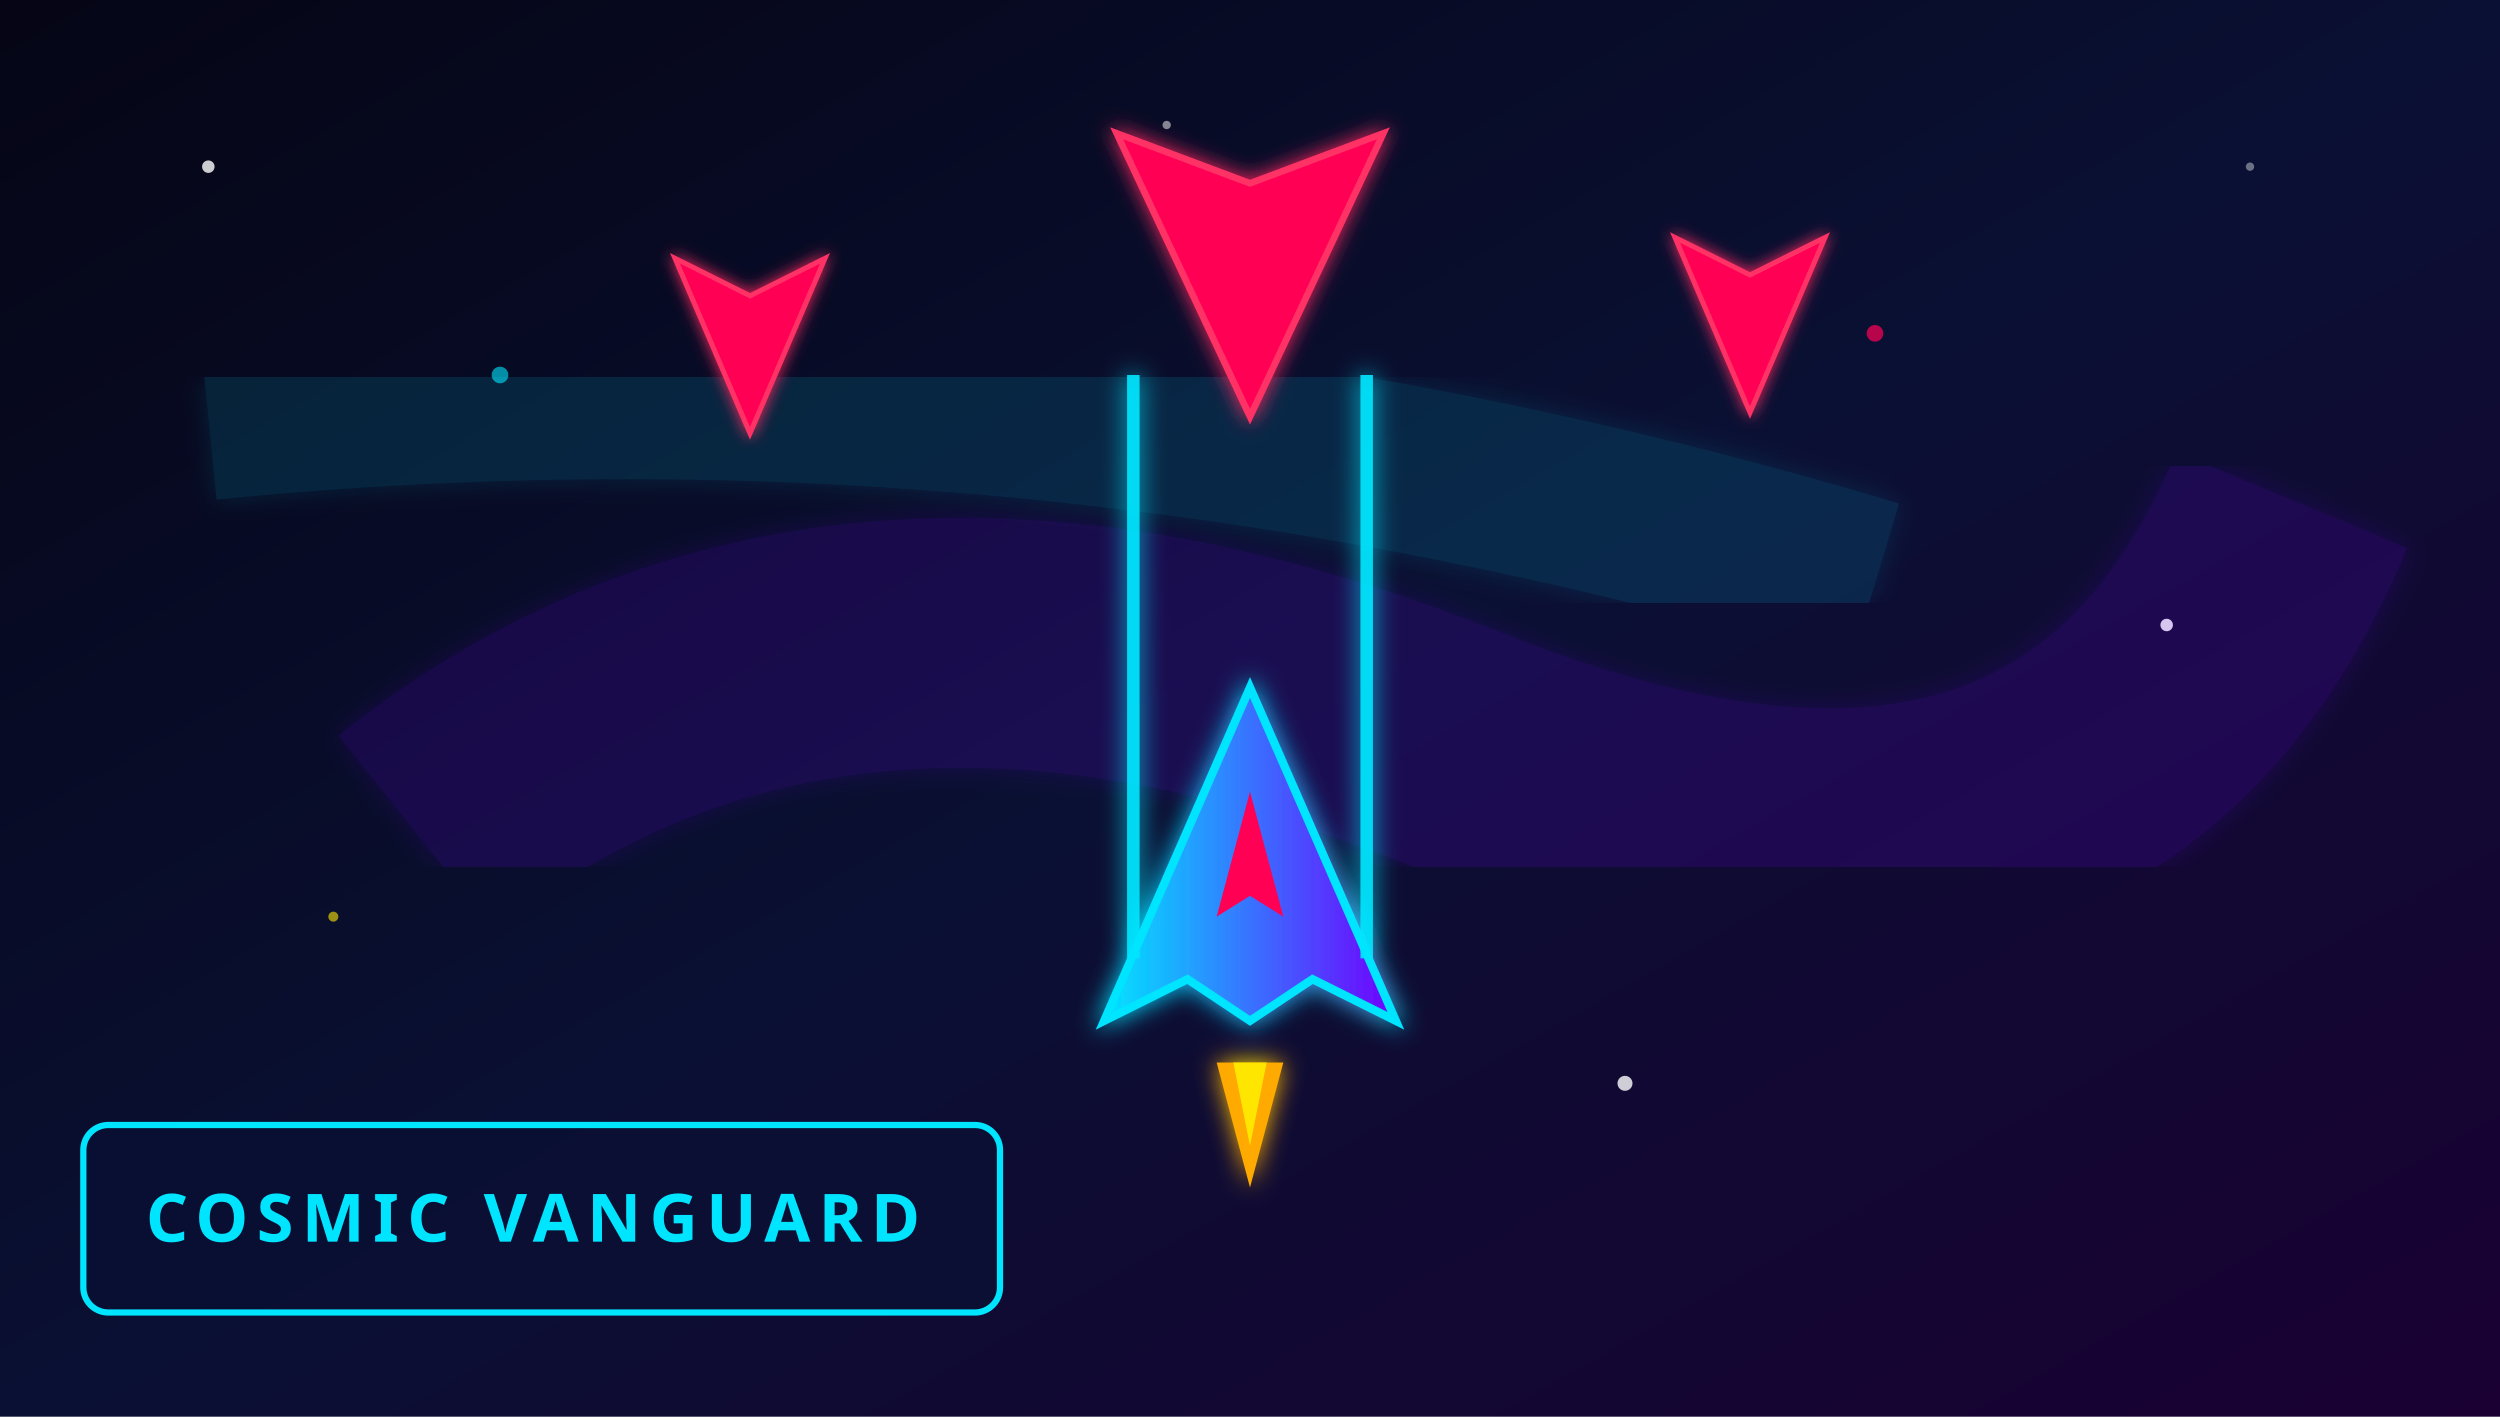
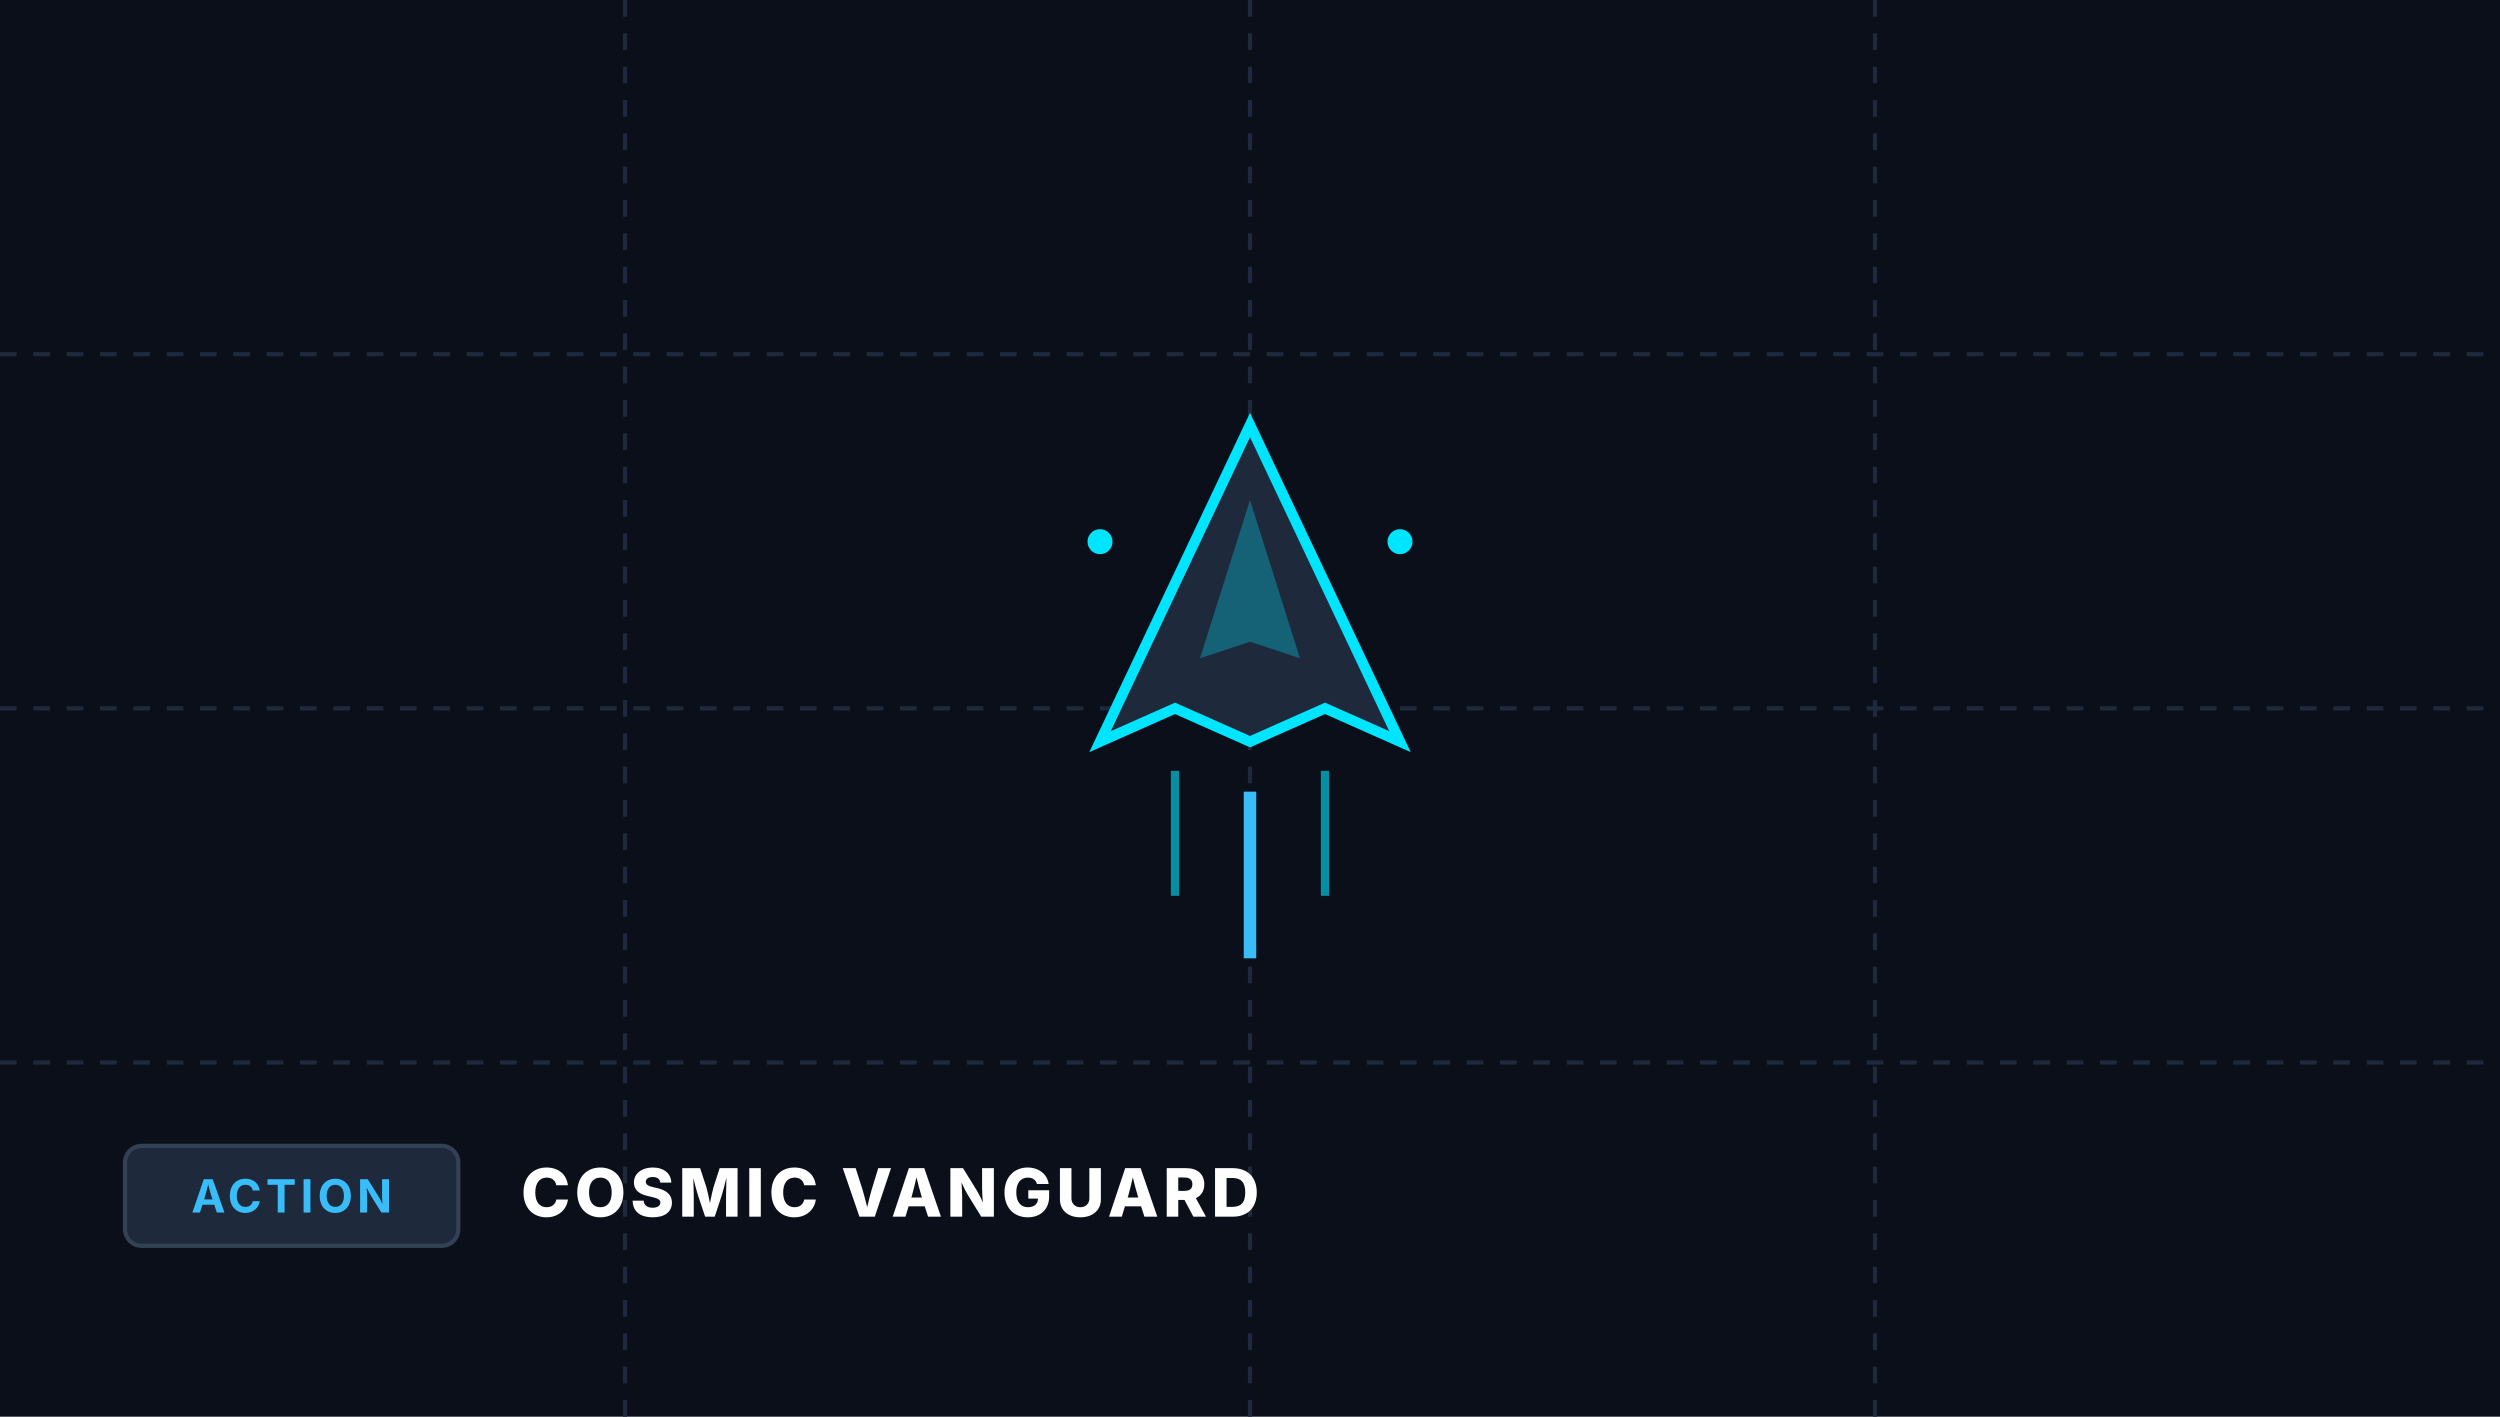
<svg xmlns="http://www.w3.org/2000/svg" viewBox="0 0 600 340" width="100%" height="100%">
-   <defs>
-     <linearGradient id="bgGradCV" x1="0%" y1="0%" x2="100%" y2="100%">
-       <stop offset="0%" stop-color="#050515" />
-       <stop offset="50%" stop-color="#0a1033" />
-       <stop offset="100%" stop-color="#1a0033" />
-     </linearGradient>
-     <linearGradient id="shipGrad" x1="0%" y1="0%" x2="100%" y2="0%">
-       <stop offset="0%" stop-color="#00e5ff" />
-       <stop offset="100%" stop-color="#7000ff" />
-     </linearGradient>
-     <filter id="glow">
-       <feGaussianBlur stdDeviation="3" result="coloredBlur" />
-       <feMerge>
-         <feMergeNode in="coloredBlur" />
-         <feMergeNode in="SourceGraphic" />
-       </feMerge>
-     </filter>
-   </defs>
-   <rect width="600" height="340" fill="url(#bgGradCV)" />
-   <circle cx="50" cy="40" r="1.5" fill="#fff" opacity="0.8" />
-   <circle cx="120" cy="90" r="2" fill="#00e5ff" opacity="0.6" />
-   <circle cx="280" cy="30" r="1" fill="#fff" opacity="0.5" />
-   <circle cx="450" cy="80" r="2" fill="#ff0055" opacity="0.7" />
-   <circle cx="520" cy="150" r="1.5" fill="#fff" opacity="0.9" />
-   <circle cx="80" cy="220" r="1.2" fill="#ffe600" opacity="0.6" />
-   <circle cx="390" cy="260" r="1.8" fill="#fff" opacity="0.8" />
-   <circle cx="540" cy="40" r="1" fill="#fff" opacity="0.4" />
-   <path d="M 100 200 Q 200 120 350 180 T 550 120" fill="none" stroke="#7000ff" stroke-width="60" opacity="0.15" filter="url(#glow)" />
-   <path d="M 50 100 Q 250 80 450 140" fill="none" stroke="#00e5ff" stroke-width="40" opacity="0.12" filter="url(#glow)" />
-   <g transform="translate(300, 210)" filter="url(#glow)">
-     <polygon points="-8,45 0,75 8,45" fill="#ffaa00" />
-     <polygon points="-4,45 0,65 4,45" fill="#ffe600" />
-     <polygon points="0,-45 35,35 15,25 0,35 -15,25 -35,35" fill="url(#shipGrad)" stroke="#00e5ff" stroke-width="2" />
-     <polygon points="0,-20 8,10 0,5 -8,10" fill="#ff0055" />
-     <line x1="-28" y1="20" x2="-28" y2="-120" stroke="#00e5ff" stroke-width="3" opacity="0.9" />
-     <line x1="28" y1="20" x2="28" y2="-120" stroke="#00e5ff" stroke-width="3" opacity="0.9" />
+   <rect width="600" height="340" fill="#0b0f19" />
+   <line x1="0" y1="85" x2="600" y2="85" stroke="#1f293d" stroke-width="1" stroke-dasharray="4,4" />
+   <line x1="0" y1="170" x2="600" y2="170" stroke="#1f293d" stroke-width="1" stroke-dasharray="4,4" />
+   <line x1="0" y1="255" x2="600" y2="255" stroke="#1f293d" stroke-width="1" stroke-dasharray="4,4" />
+   <line x1="150" y1="0" x2="150" y2="340" stroke="#1f293d" stroke-width="1" stroke-dasharray="4,4" />
+   <line x1="300" y1="0" x2="300" y2="340" stroke="#1f293d" stroke-width="1" stroke-dasharray="4,4" />
+   <line x1="450" y1="0" x2="450" y2="340" stroke="#1f293d" stroke-width="1" stroke-dasharray="4,4" />
+   <g transform="translate(300, 150)">
+     <line x1="-18" y1="35" x2="-18" y2="65" stroke="#00e5ff" stroke-width="2" opacity="0.6" />
+     <line x1="18" y1="35" x2="18" y2="65" stroke="#00e5ff" stroke-width="2" opacity="0.6" />
+     <line x1="0" y1="40" x2="0" y2="80" stroke="#38bdf8" stroke-width="3" />
+     <polygon points="0,-48 36,28 18,20 0,28 -18,20 -36,28" fill="#1e293b" stroke="#00e5ff" stroke-width="2.5" />
+     <polygon points="0,-30 12,8 0,4 -12,8" fill="#00e5ff" opacity="0.3" />
+     <circle cx="-36" cy="-20" r="3" fill="#00e5ff" />
+     <circle cx="36" cy="-20" r="3" fill="#00e5ff" />
  </g>
-   <g transform="translate(180, 80) scale(0.6)" filter="url(#glow)">
-     <polygon points="0,40 30,-30 0,-15 -30,-30" fill="#ff0055" stroke="#ff3366" stroke-width="2" />
-   </g>
-   <g transform="translate(420, 75) scale(0.6)" filter="url(#glow)">
-     <polygon points="0,40 30,-30 0,-15 -30,-30" fill="#ff0055" stroke="#ff3366" stroke-width="2" />
-   </g>
-   <g transform="translate(300, 60) scale(0.8)" filter="url(#glow)">
-     <polygon points="0,50 40,-35 0,-20 -40,-35" fill="#ff0055" stroke="#ff3366" stroke-width="2" />
-   </g>
-   <rect x="20" y="270" width="220" height="45" rx="6" fill="rgba(10,16,51,0.85)" stroke="#00e5ff" stroke-width="1.5" />
-   <text x="35" y="298" font-family="'Segoe UI', monospace, sans-serif" font-size="16" font-weight="900" fill="#00e5ff" letter-spacing="2">COSMIC VANGUARD</text>
+   <rect x="30" y="275" width="80" height="24" rx="4" fill="#1e293b" stroke="#334155" stroke-width="1" />
+   <text x="70" y="291" text-anchor="middle" font-family="-apple-system, sans-serif" font-size="11" font-weight="700" fill="#38bdf8" letter-spacing="1">ACTION</text>
+   <text x="125" y="292" font-family="-apple-system, sans-serif" font-size="16" font-weight="800" fill="#ffffff" letter-spacing="1">COSMIC VANGUARD</text>
</svg>
